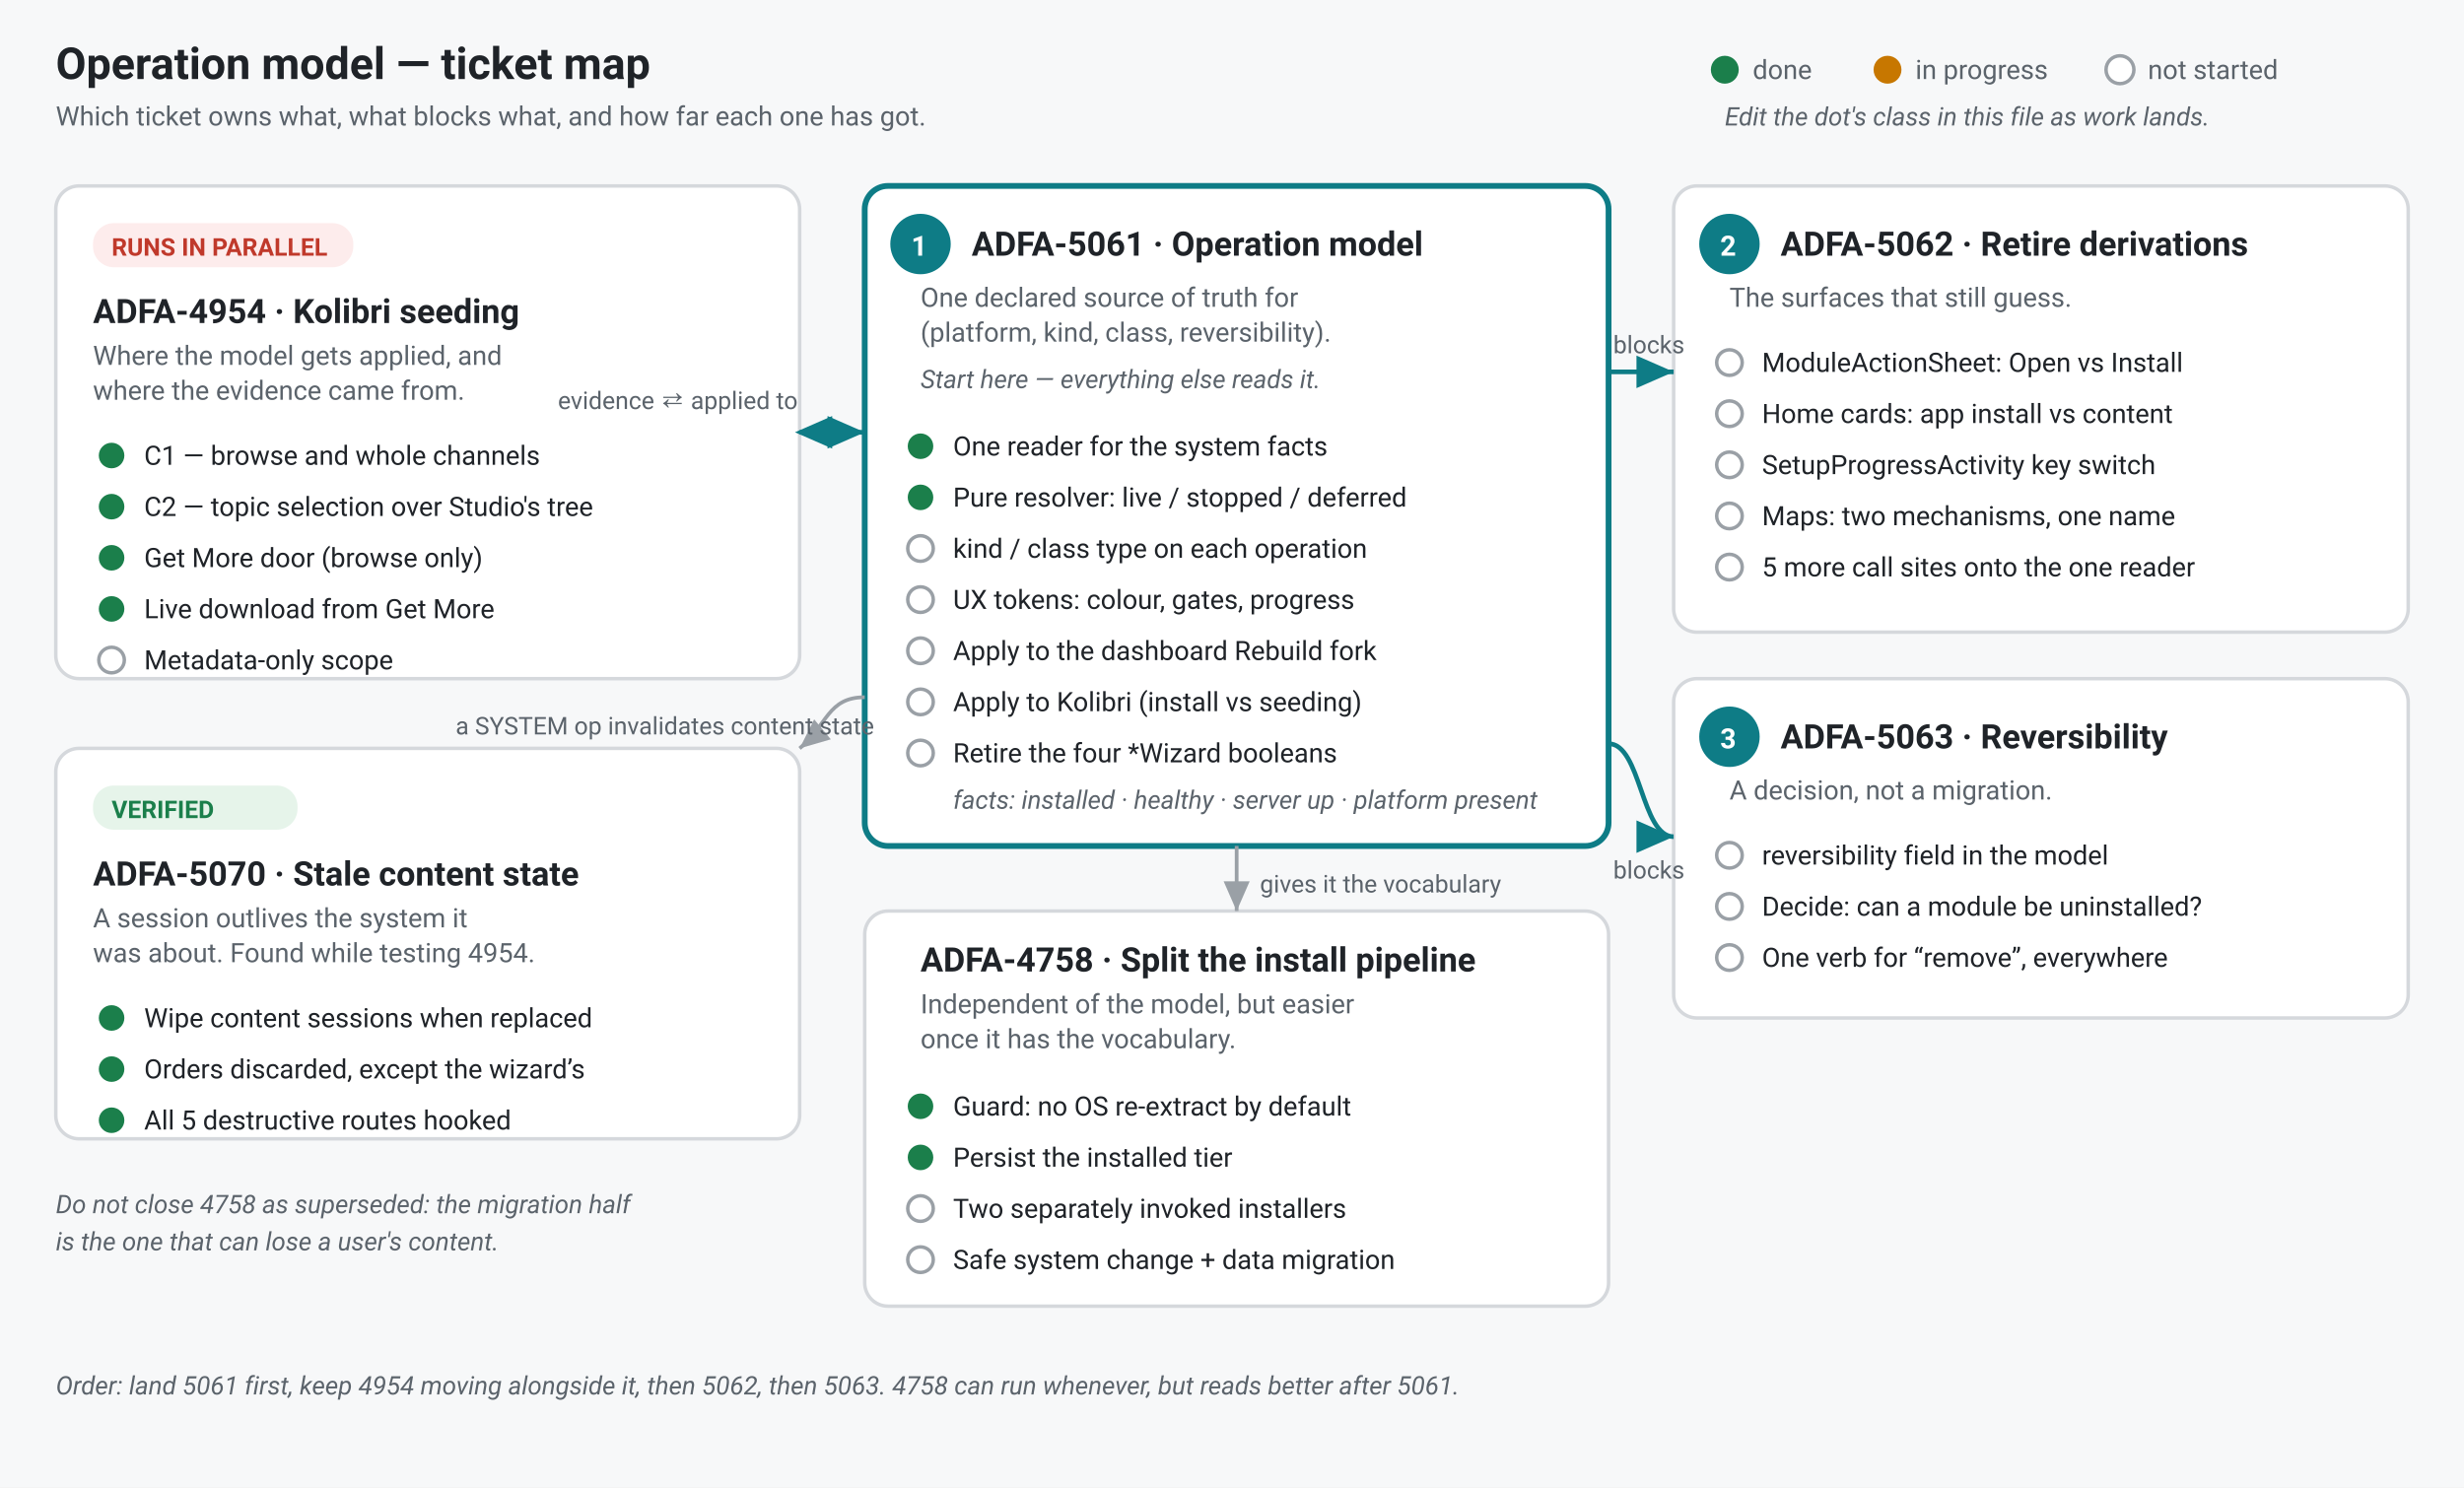
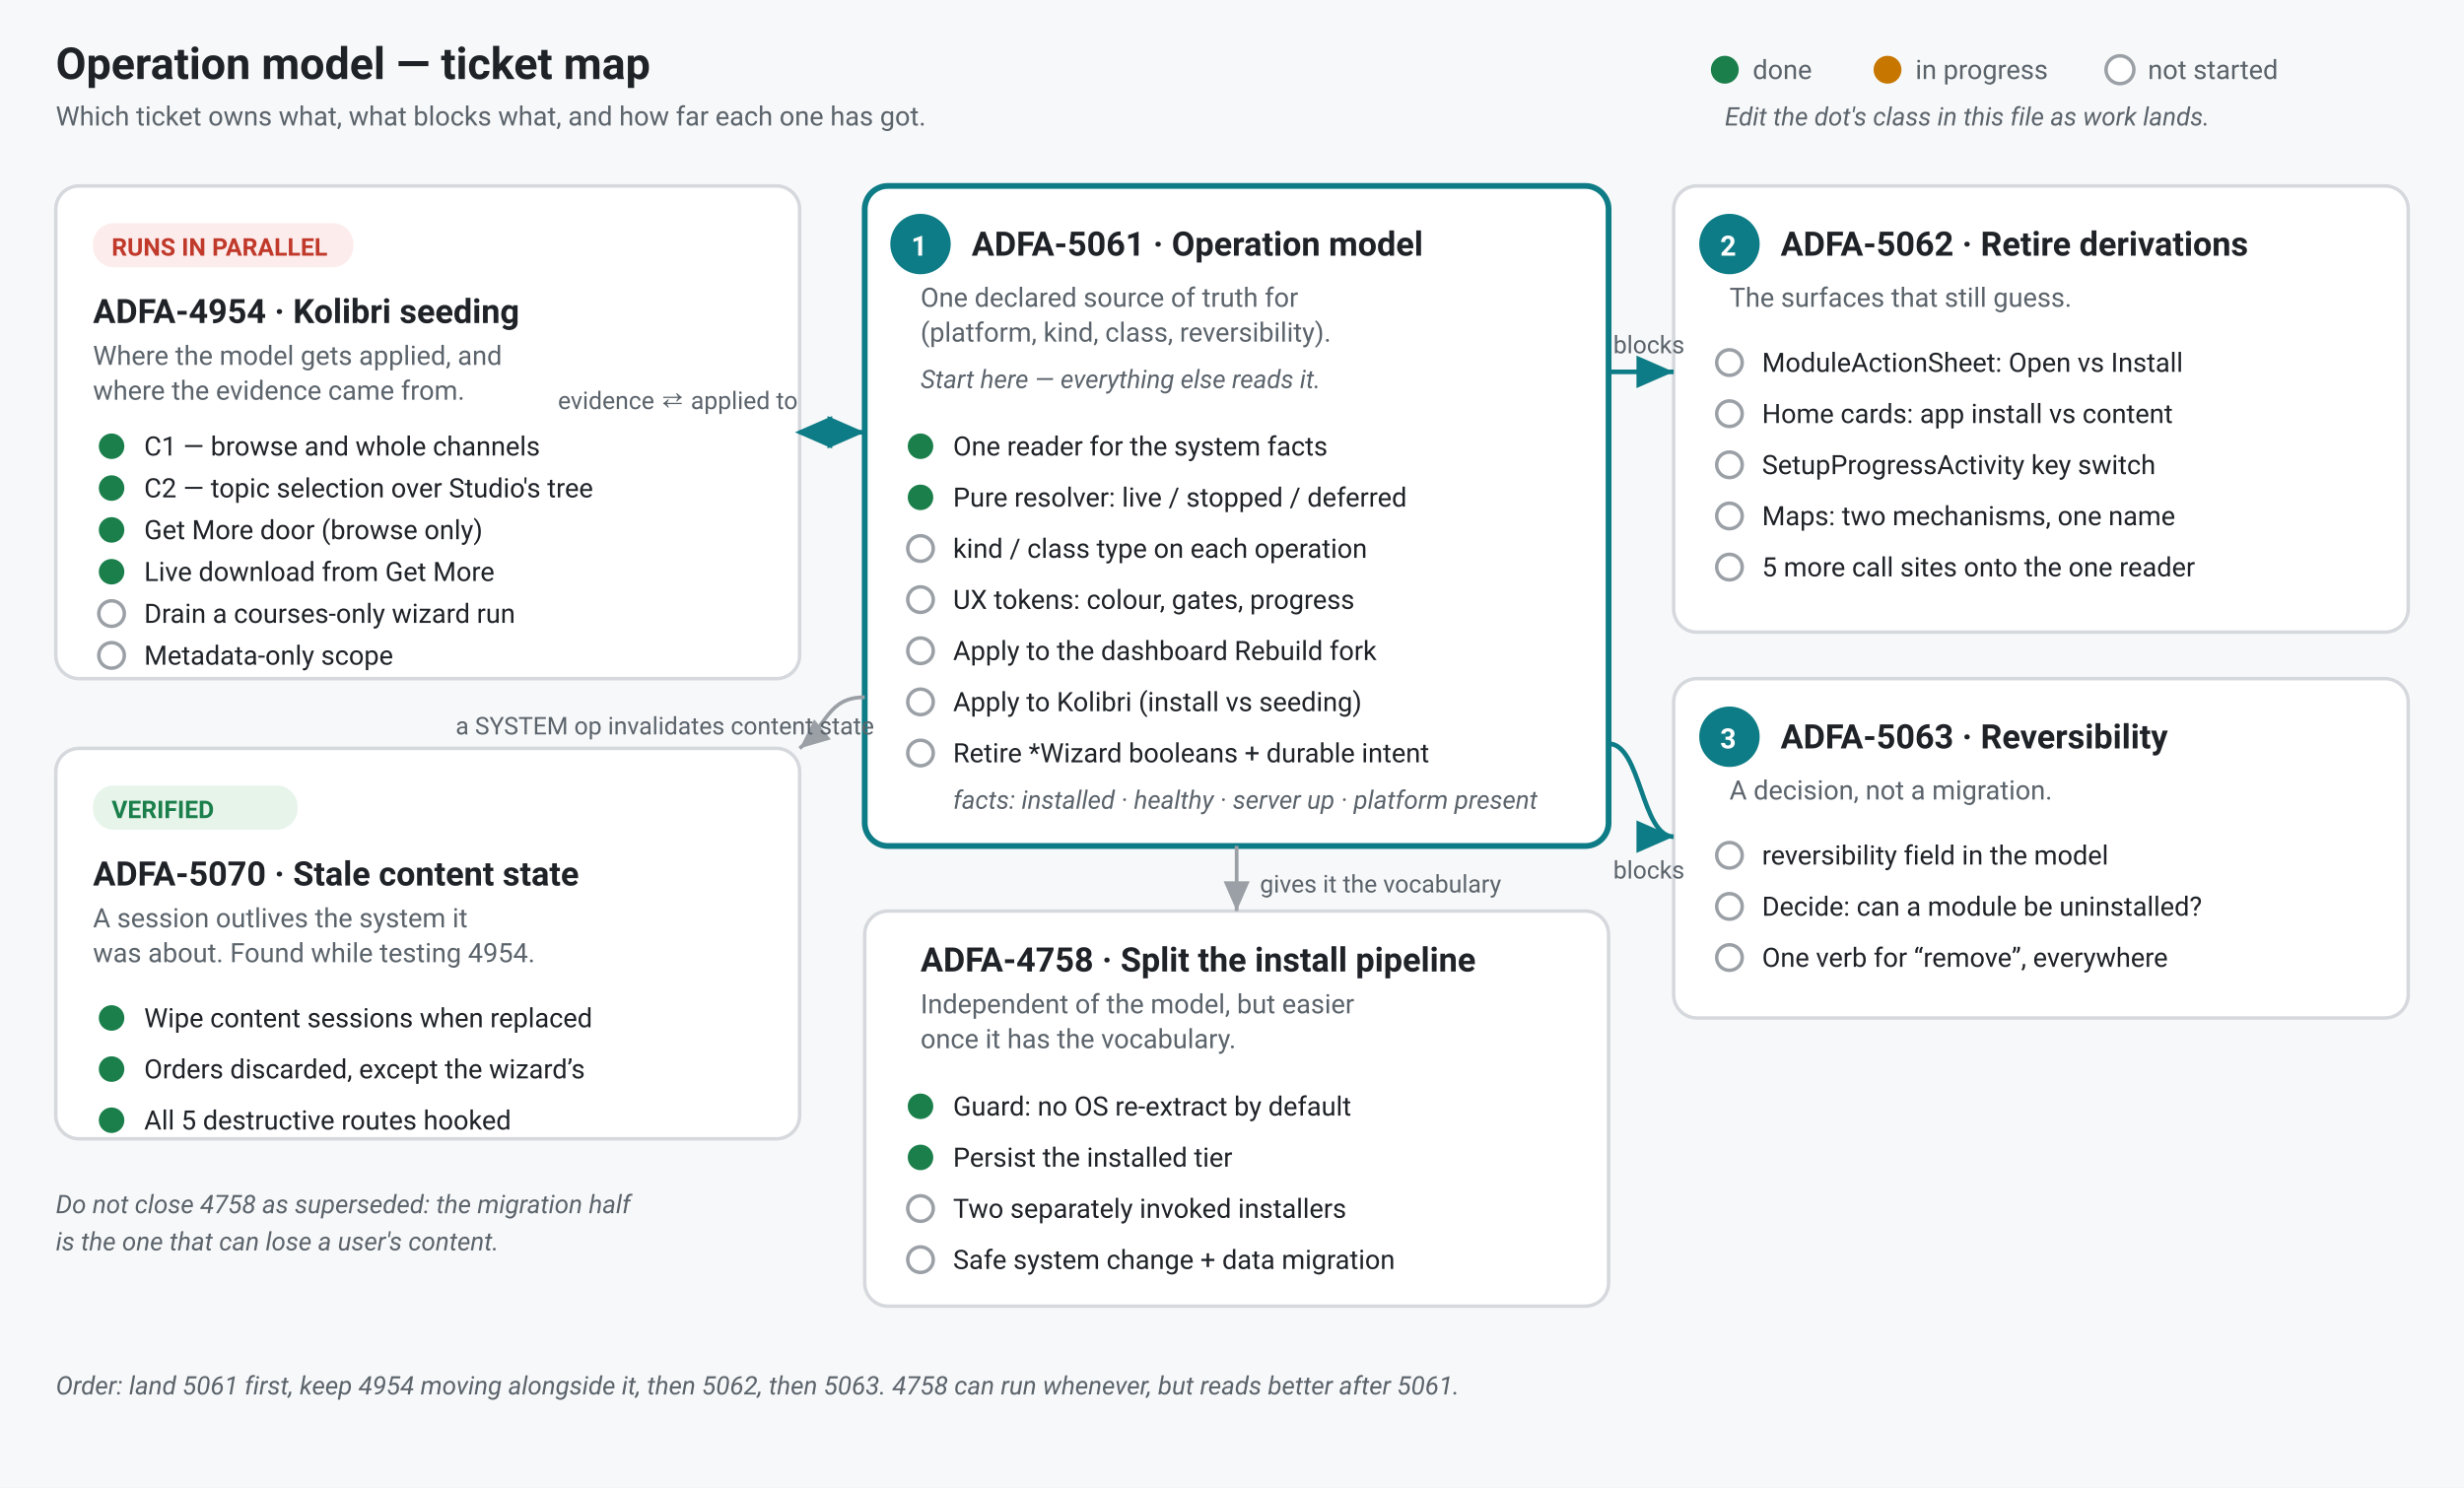
<svg xmlns="http://www.w3.org/2000/svg" viewBox="0 0 1060 640" width="1060" height="640" font-family="Segoe UI, Roboto, Helvetica, Arial, sans-serif">
  <style>
  .bg    { fill: #F7F8F9; }
  .card  { fill: #FFFFFF; stroke: #D5D8DC; stroke-width: 1.5; rx: 10; }
  .card-hi { fill: #FFFFFF; stroke: #0E7C86; stroke-width: 2.5; rx: 10; }
  .h1    { font-size: 19px; font-weight: 700; fill: #1F2328; }
  .h2    { font-size: 14.5px; font-weight: 700; fill: #1F2328; }
  .sub   { font-size: 11.5px; fill: #5B636B; }
  .item  { font-size: 11.5px; fill: #1F2328; }
  .note  { font-size: 11px; fill: #5B636B; font-style: italic; }
  .lnk   { stroke: #9AA0A6; stroke-width: 1.6; fill: none; }
  .lnk-hi{ stroke: #0E7C86; stroke-width: 2; fill: none; }
  .lnklbl{ font-size: 10.5px; fill: #5B636B; }

  /* ---- the three states: change an item's class to move it ---- */
  .s-done { fill: #1B7F4B; stroke: none; }
  .s-doing{ fill: #C77700; stroke: none; }
  .s-todo { fill: #FFFFFF; stroke: #9AA0A6; stroke-width: 1.5; }

  .badge  { fill: #0E7C86; }
  .badgetx{ font-size: 12px; font-weight: 700; fill: #FFFFFF; }
  .chip   { rx: 9; }
  .chiptx { font-size: 10.5px; font-weight: 700; }
</style>
  <defs>
    <marker id="arw" markerWidth="9" markerHeight="9" refX="8" refY="4.5" orient="auto">
      <path d="M0,1 L8,4.5 L0,8 Z" fill="#9AA0A6" />
    </marker>
    <marker id="arwhi" markerWidth="9" markerHeight="9" refX="8" refY="4.5" orient="auto">
      <path d="M0,1 L8,4.5 L0,8 Z" fill="#0E7C86" />
    </marker>
    <marker id="arwhiS" markerWidth="9" markerHeight="9" refX="1" refY="4.5" orient="auto">
      <path d="M8,1 L0,4.5 L8,8 Z" fill="#0E7C86" />
    </marker>
  </defs>
  <rect class="bg" x="0" y="0" width="1060" height="640" />
  <text class="h1" x="24" y="34">Operation model — ticket map</text>
  <text class="sub" x="24" y="54">Which ticket owns what, what blocks what, and how far each one has got.</text>
  <circle class="s-done" cx="742" cy="30" r="6" />
  <text class="sub" x="754" y="34">done</text>
  <circle class="s-doing" cx="812" cy="30" r="6" />
  <text class="sub" x="824" y="34">in progress</text>
  <circle class="s-todo" cx="912" cy="30" r="6" />
  <text class="sub" x="924" y="34">not started</text>
  <text class="note" x="742" y="54">Edit the dot's class in this file as work lands.</text>
  <rect class="card" x="24" y="80" width="320" height="212" />
  <rect class="chip" x="40" y="96" width="112" height="19" fill="#FDECEC" stroke="none" />
  <text class="chiptx" x="48" y="110" fill="#C0392B">RUNS IN PARALLEL</text>
  <text class="h2" x="40" y="139">ADFA-4954 · Kolibri seeding</text>
  <text class="sub" x="40" y="157">Where the model gets applied, and</text>
  <text class="sub" x="40" y="172">where the evidence came from.</text>
-   <circle class="s-done" cx="48" cy="196" r="5.5" />
-   <text class="item" x="62" y="200">C1 — browse and whole channels</text>
-   <circle class="s-done" cx="48" cy="218" r="5.5" />
-   <text class="item" x="62" y="222">C2 — topic selection over Studio's tree</text>
-   <circle class="s-done" cx="48" cy="240" r="5.5" />
-   <text class="item" x="62" y="244">Get More door (browse only)</text>
-   <circle class="s-done" cx="48" cy="262" r="5.5" />
-   <text class="item" x="62" y="266">Live download from Get More</text>
-   <circle class="s-todo" cx="48" cy="284" r="5.5" />
-   <text class="item" x="62" y="288">Metadata-only scope</text>
+   <circle class="s-done" cx="48" cy="192" r="5.5" />
+   <text class="item" x="62" y="196">C1 — browse and whole channels</text>
+   <circle class="s-done" cx="48" cy="210" r="5.5" />
+   <text class="item" x="62" y="214">C2 — topic selection over Studio's tree</text>
+   <circle class="s-done" cx="48" cy="228" r="5.5" />
+   <text class="item" x="62" y="232">Get More door (browse only)</text>
+   <circle class="s-done" cx="48" cy="246" r="5.5" />
+   <text class="item" x="62" y="250">Live download from Get More</text>
+   <circle class="s-todo" cx="48" cy="264" r="5.5" />
+   <text class="item" x="62" y="268">Drain a courses-only wizard run</text>
+   <circle class="s-todo" cx="48" cy="282" r="5.5" />
+   <text class="item" x="62" y="286">Metadata-only scope</text>
  <rect class="card" x="24" y="322" width="320" height="168" />
  <rect class="chip" x="40" y="338" width="88" height="19" fill="#E6F4EA" stroke="none" />
  <text class="chiptx" x="48" y="352" fill="#1B7F4B">VERIFIED</text>
  <text class="h2" x="40" y="381">ADFA-5070 · Stale content state</text>
  <text class="sub" x="40" y="399">A session outlives the system it</text>
  <text class="sub" x="40" y="414">was about. Found while testing 4954.</text>
  <circle class="s-done" cx="48" cy="438" r="5.5" />
  <text class="item" x="62" y="442">Wipe content sessions when replaced</text>
  <circle class="s-done" cx="48" cy="460" r="5.5" />
  <text class="item" x="62" y="464">Orders discarded, except the wizard’s</text>
  <circle class="s-done" cx="48" cy="482" r="5.5" />
  <text class="item" x="62" y="486">All 5 destructive routes hooked</text>
  <rect class="card-hi" x="372" y="80" width="320" height="284" />
  <circle class="badge" cx="396" cy="105" r="13" />
  <text class="badgetx" x="392" y="110">1</text>
  <text class="h2" x="418" y="110">ADFA-5061 · Operation model</text>
  <text class="sub" x="396" y="132">One declared source of truth for</text>
  <text class="sub" x="396" y="147">(platform, kind, class, reversibility).</text>
  <text class="note" x="396" y="167">Start here — everything else reads it.</text>
  <circle class="s-done" cx="396" cy="192" r="5.5" />
  <text class="item" x="410" y="196">One reader for the system facts</text>
  <circle class="s-done" cx="396" cy="214" r="5.5" />
  <text class="item" x="410" y="218">Pure resolver: live / stopped / deferred</text>
  <circle class="s-todo" cx="396" cy="236" r="5.5" />
  <text class="item" x="410" y="240">kind / class type on each operation</text>
  <circle class="s-todo" cx="396" cy="258" r="5.5" />
  <text class="item" x="410" y="262">UX tokens: colour, gates, progress</text>
  <circle class="s-todo" cx="396" cy="280" r="5.5" />
  <text class="item" x="410" y="284">Apply to the dashboard Rebuild fork</text>
  <circle class="s-todo" cx="396" cy="302" r="5.5" />
  <text class="item" x="410" y="306">Apply to Kolibri (install vs seeding)</text>
  <circle class="s-todo" cx="396" cy="324" r="5.5" />
-   <text class="item" x="410" y="328">Retire the four *Wizard booleans</text>
+   <text class="item" x="410" y="328">Retire *Wizard booleans + durable intent</text>
  <text class="note" x="410" y="348">facts: installed · healthy · server up · platform present</text>
  <rect class="card" x="720" y="80" width="316" height="192" />
  <circle class="badge" cx="744" cy="105" r="13" />
  <text class="badgetx" x="740" y="110">2</text>
  <text class="h2" x="766" y="110">ADFA-5062 · Retire derivations</text>
  <text class="sub" x="744" y="132">The surfaces that still guess.</text>
  <circle class="s-todo" cx="744" cy="156" r="5.5" />
  <text class="item" x="758" y="160">ModuleActionSheet: Open vs Install</text>
  <circle class="s-todo" cx="744" cy="178" r="5.5" />
  <text class="item" x="758" y="182">Home cards: app install vs content</text>
  <circle class="s-todo" cx="744" cy="200" r="5.5" />
  <text class="item" x="758" y="204">SetupProgressActivity key switch</text>
  <circle class="s-todo" cx="744" cy="222" r="5.5" />
  <text class="item" x="758" y="226">Maps: two mechanisms, one name</text>
  <circle class="s-todo" cx="744" cy="244" r="5.5" />
  <text class="item" x="758" y="248">5 more call sites onto the one reader</text>
  <rect class="card" x="720" y="292" width="316" height="146" />
  <circle class="badge" cx="744" cy="317" r="13" />
  <text class="badgetx" x="740" y="322">3</text>
  <text class="h2" x="766" y="322">ADFA-5063 · Reversibility</text>
  <text class="sub" x="744" y="344">A decision, not a migration.</text>
  <circle class="s-todo" cx="744" cy="368" r="5.5" />
  <text class="item" x="758" y="372">reversibility field in the model</text>
  <circle class="s-todo" cx="744" cy="390" r="5.5" />
  <text class="item" x="758" y="394">Decide: can a module be uninstalled?</text>
  <circle class="s-todo" cx="744" cy="412" r="5.5" />
  <text class="item" x="758" y="416">One verb for “remove”, everywhere</text>
  <rect class="card" x="372" y="392" width="320" height="170" />
  <text class="h2" x="396" y="418">ADFA-4758 · Split the install pipeline</text>
  <text class="sub" x="396" y="436">Independent of the model, but easier</text>
  <text class="sub" x="396" y="451">once it has the vocabulary.</text>
  <circle class="s-done" cx="396" cy="476" r="5.5" />
  <text class="item" x="410" y="480">Guard: no OS re-extract by default</text>
  <circle class="s-done" cx="396" cy="498" r="5.5" />
  <text class="item" x="410" y="502">Persist the installed tier</text>
  <circle class="s-todo" cx="396" cy="520" r="5.5" />
  <text class="item" x="410" y="524">Two separately invoked installers</text>
  <circle class="s-todo" cx="396" cy="542" r="5.5" />
  <text class="item" x="410" y="546">Safe system change + data migration</text>
  <text class="note" x="24" y="522">Do not close 4758 as superseded: the migration half</text>
  <text class="note" x="24" y="538">is the one that can lose a user's content.</text>
  <path class="lnk-hi" d="M344,186 L372,186" marker-end="url(#arwhi)" marker-start="url(#arwhiS)" />
  <text class="lnklbl" x="240" y="176">evidence ⇄ applied to</text>
  <path class="lnk-hi" d="M692,160 L720,160" marker-end="url(#arwhi)" />
  <text class="lnklbl" x="694" y="152">blocks</text>
  <path class="lnk-hi" d="M692,320 C706,320 706,360 720,360" marker-end="url(#arwhi)" />
  <text class="lnklbl" x="694" y="378">blocks</text>
  <path class="lnk" d="M532,364 L532,392" marker-end="url(#arw)" />
  <text class="lnklbl" x="542" y="384">gives it the vocabulary</text>
  <path class="lnk" d="M372,300 C356,300 356,312 344,322" marker-end="url(#arw)" />
  <text class="lnklbl" x="196" y="316">a SYSTEM op invalidates content state</text>
  <text class="note" x="24" y="600">Order: land 5061 first, keep 4954 moving alongside it, then 5062, then 5063. 4758 can run whenever, but reads better after 5061.</text>
</svg>
